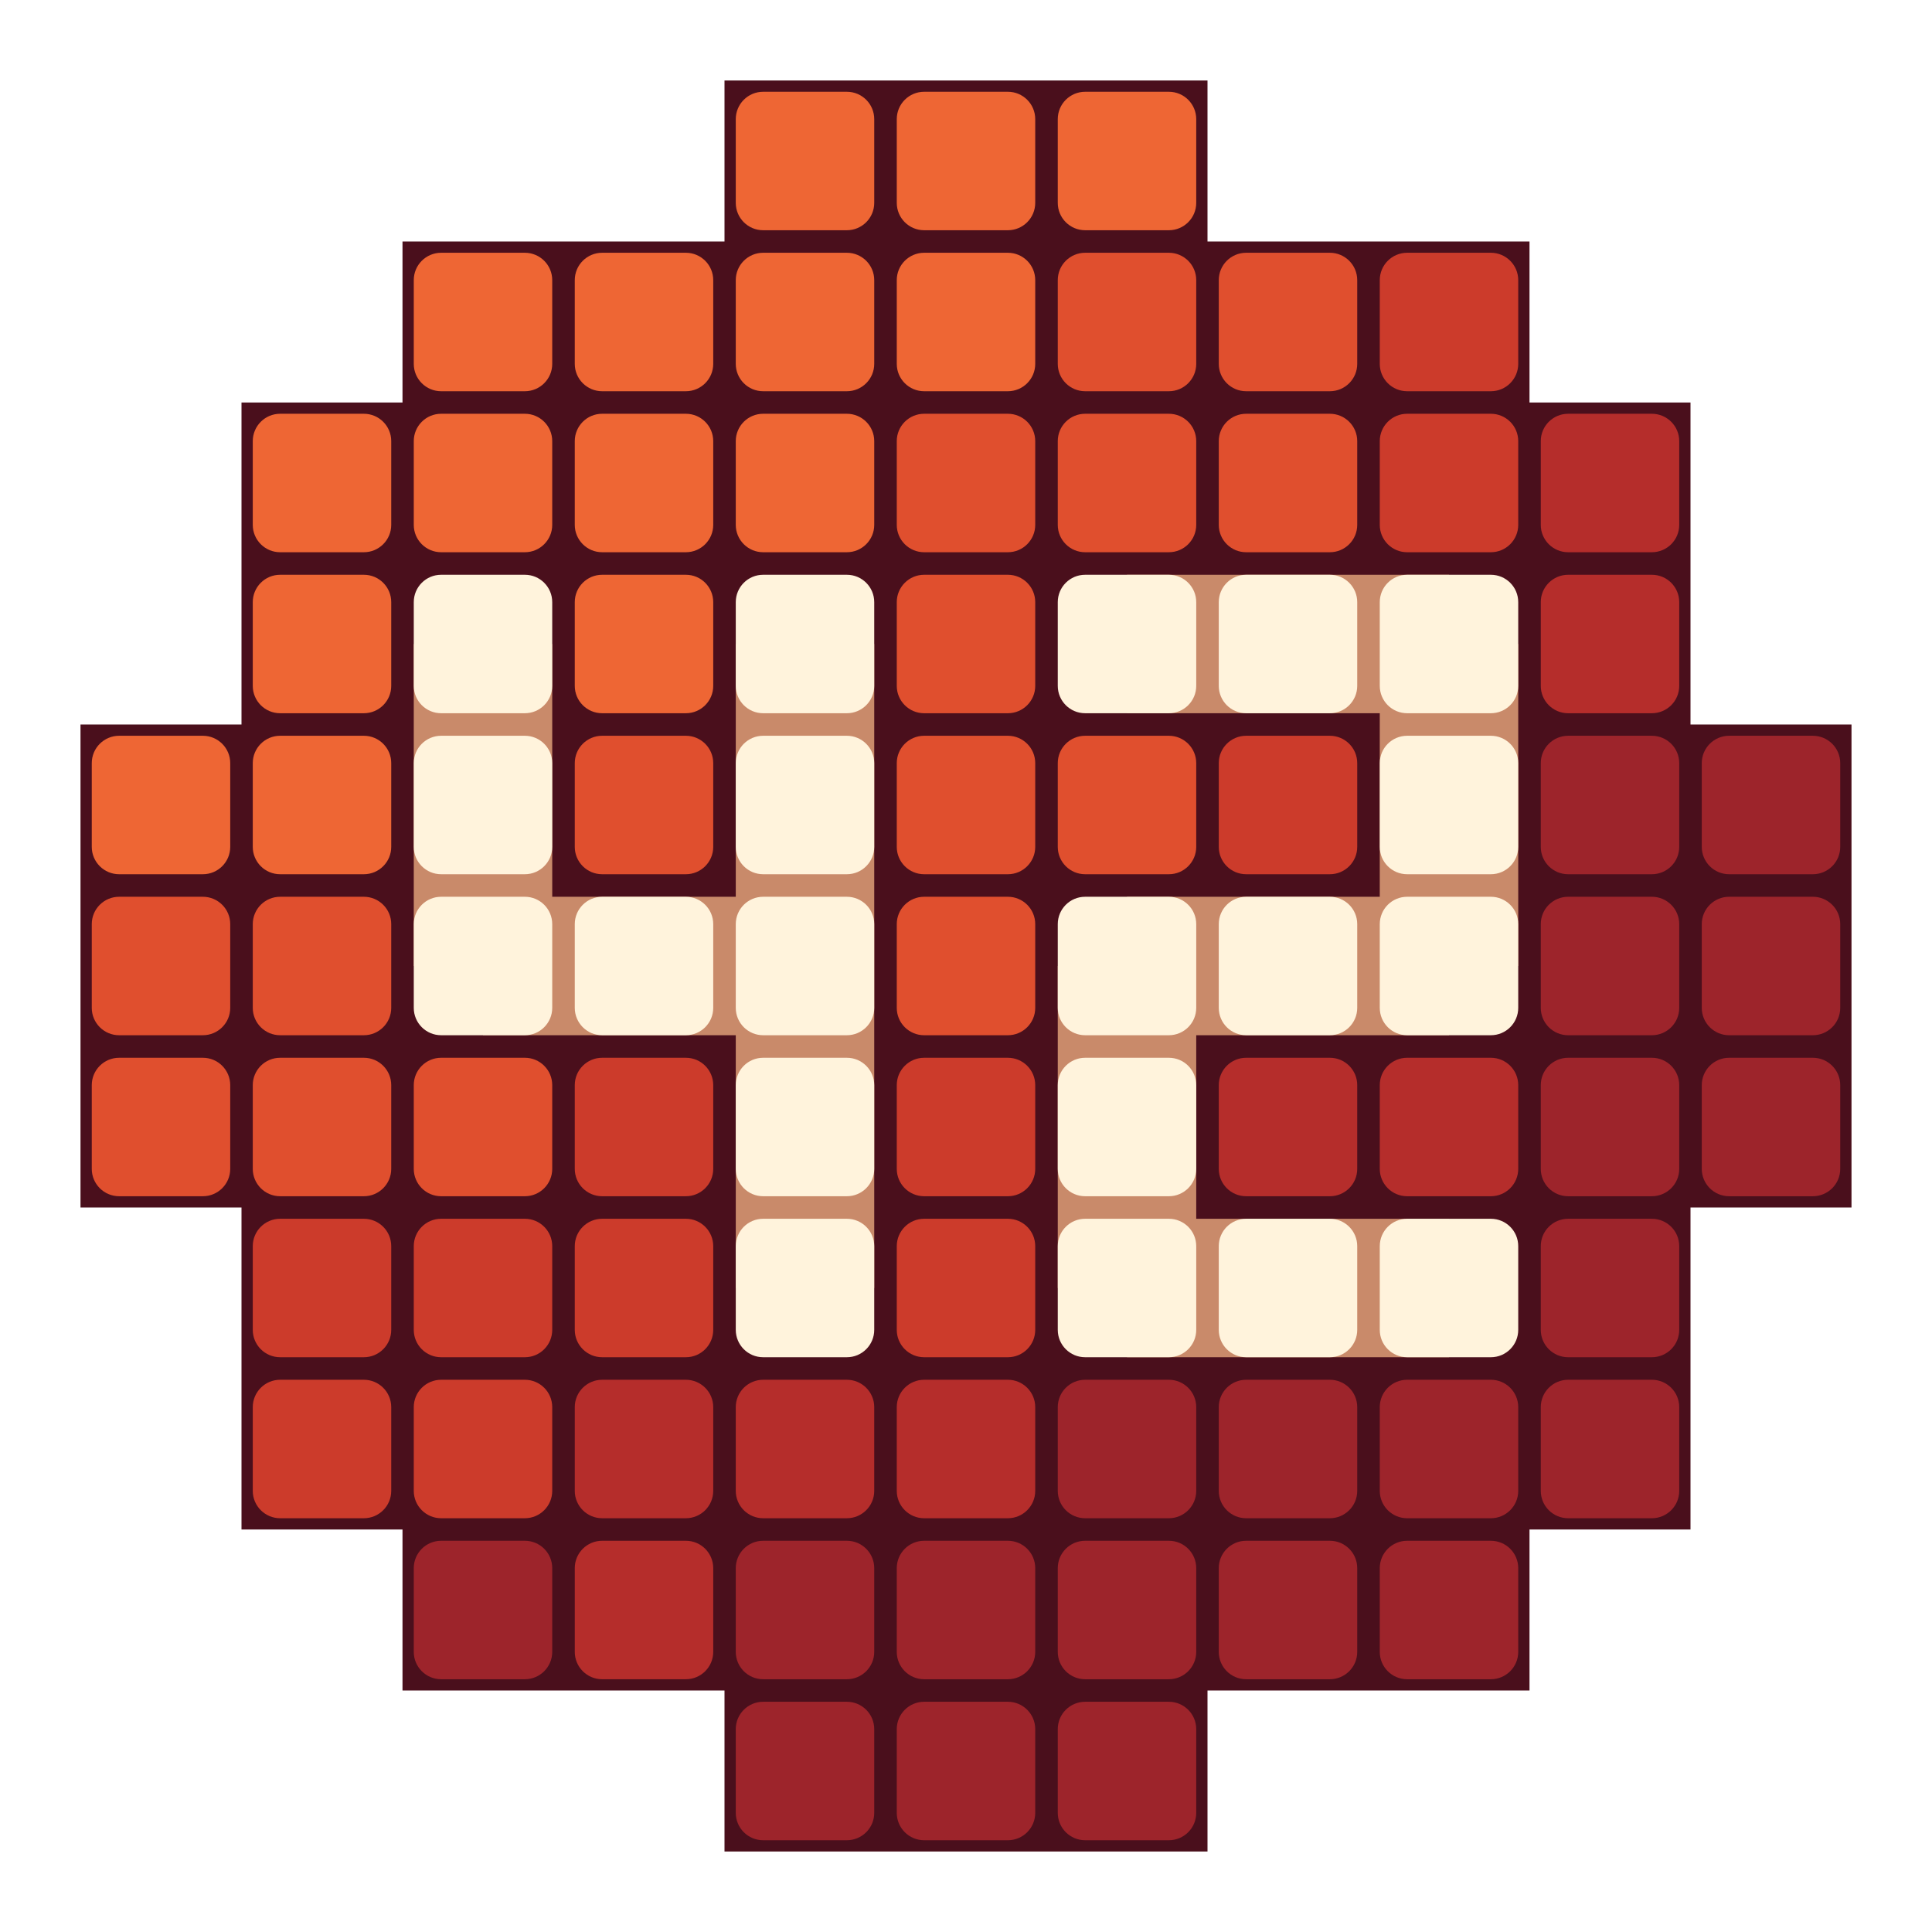
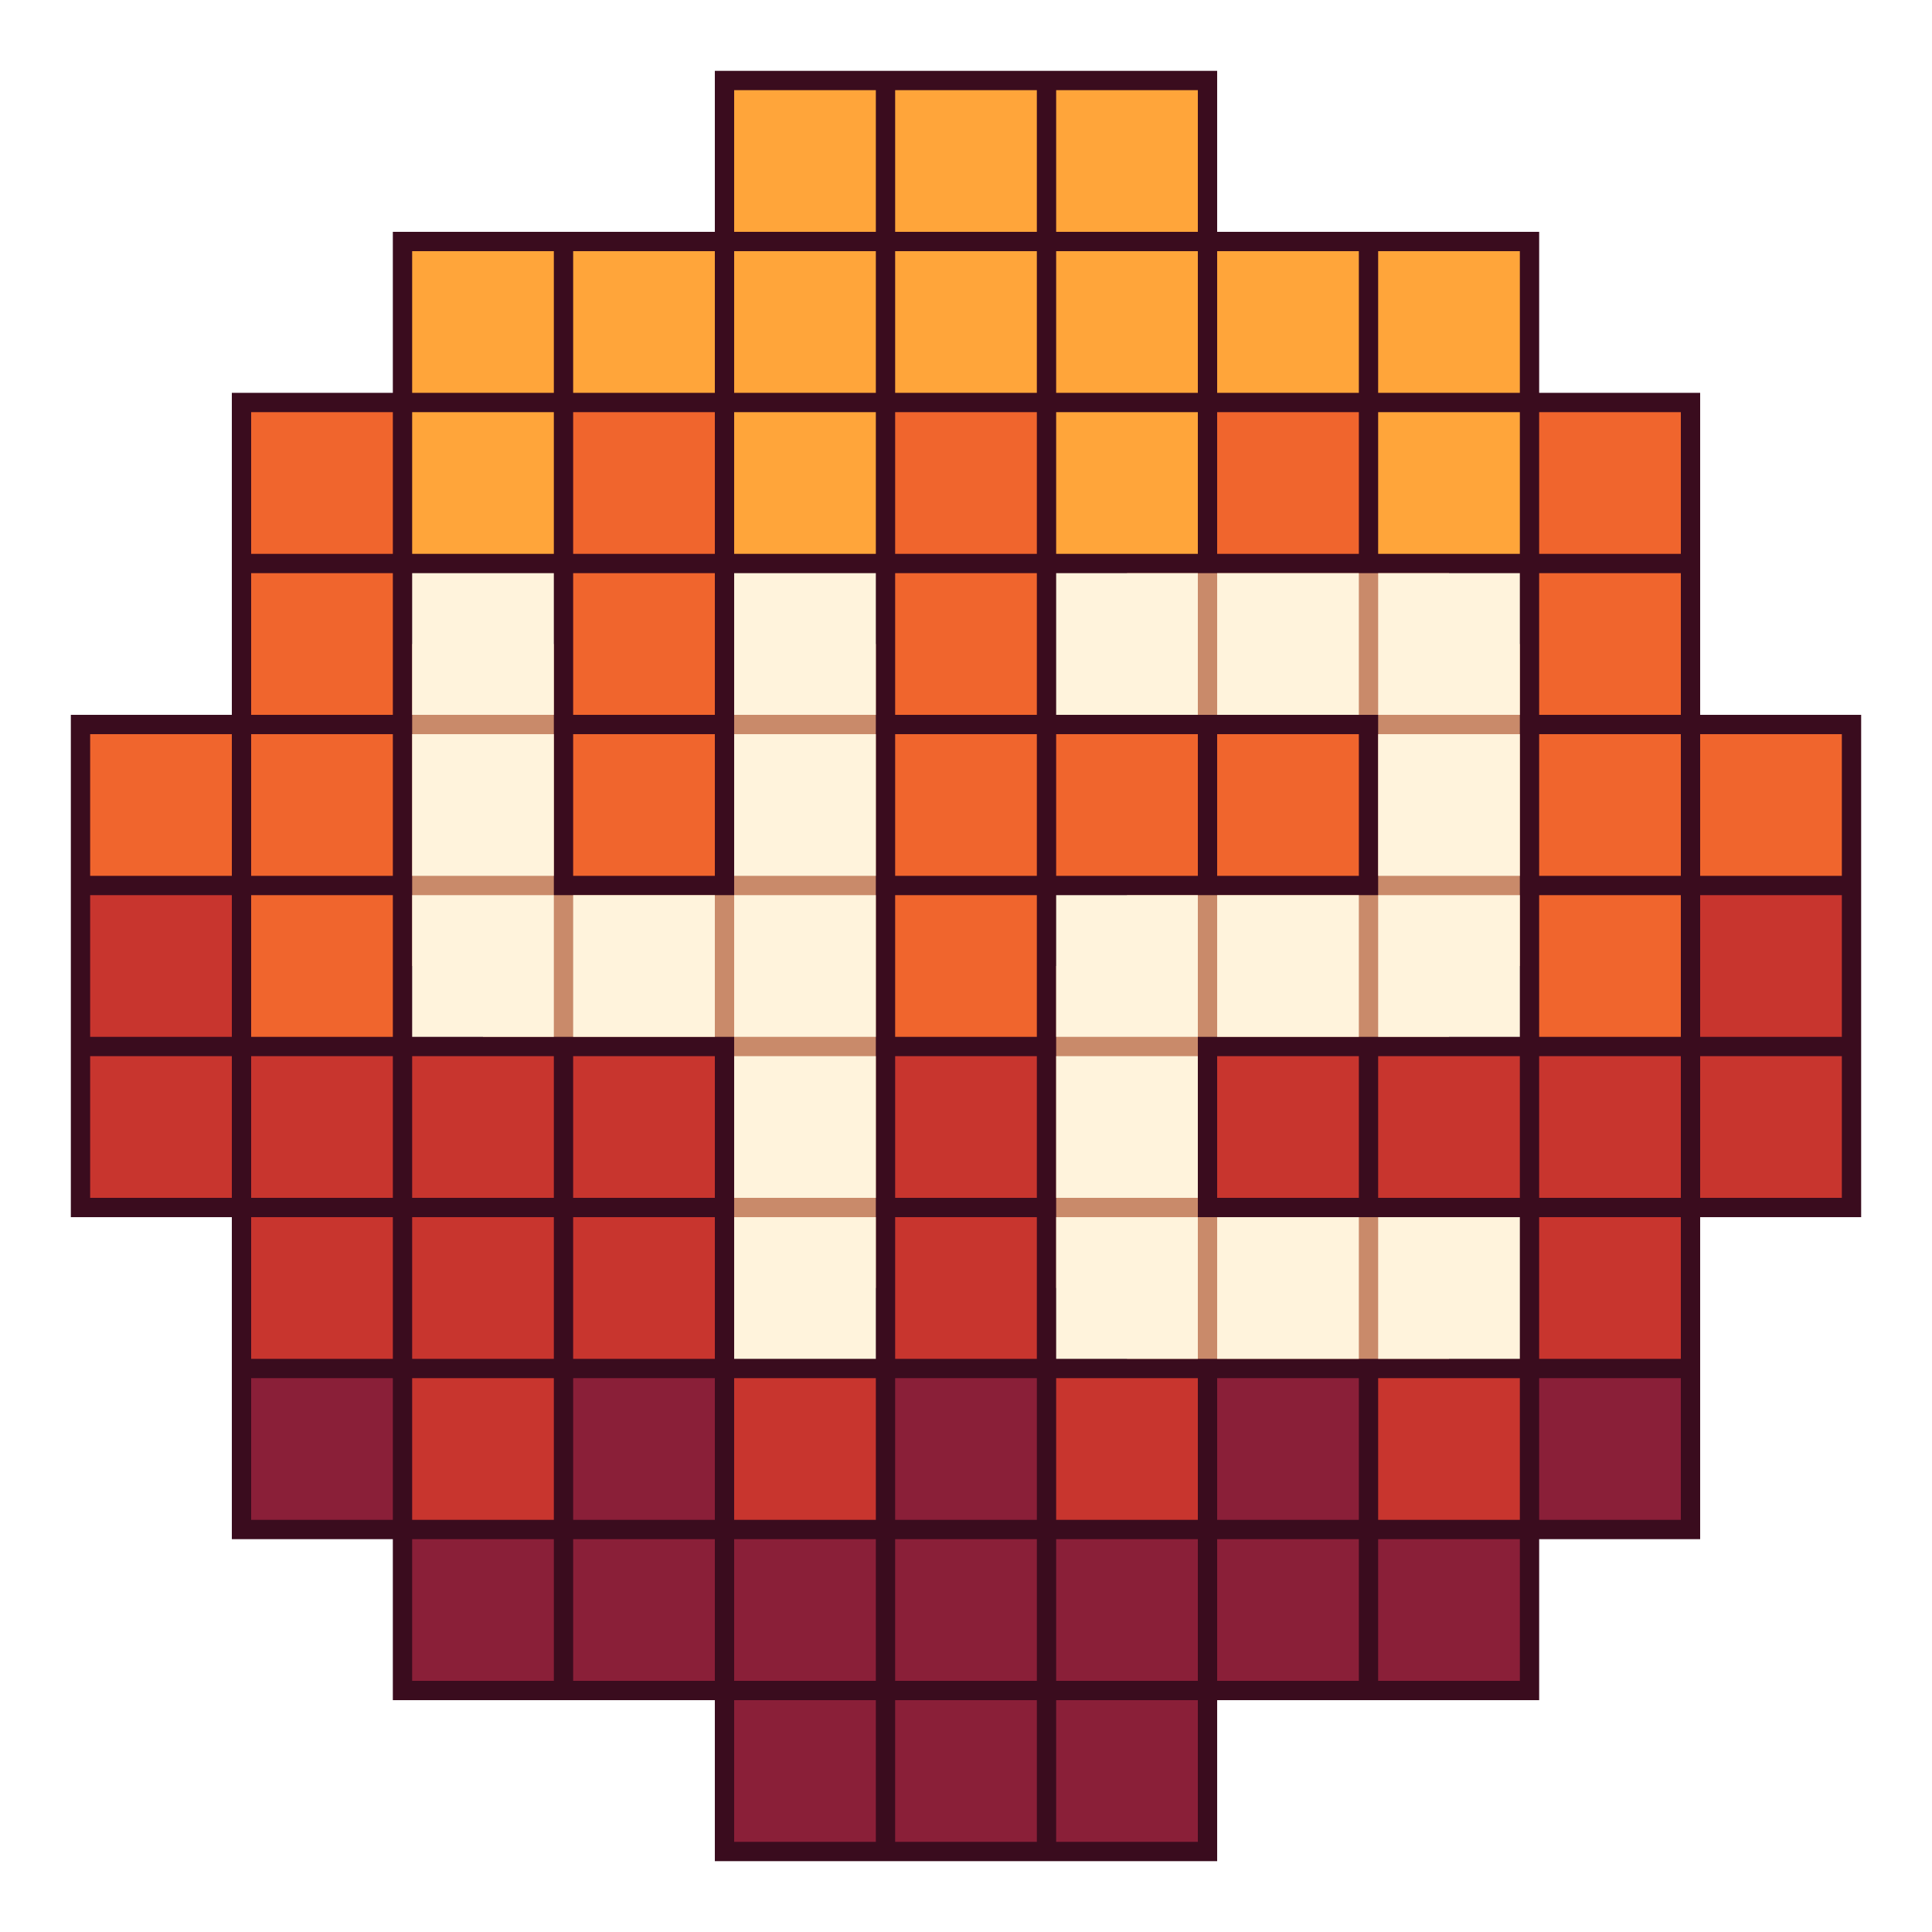
<svg xmlns="http://www.w3.org/2000/svg" xmlns:xlink="http://www.w3.org/1999/xlink" viewBox="0 0 12 12" width="240" height="240" role="img" aria-label="42mars">
  <defs>
-     <rect id="c" width="0.86" height="0.86" rx="0.17" />
+     <rect id="c" width="0.88" height="0.88" />
  </defs>
-   <g transform="translate(0.57 0.57)">
-     <path fill="#4a0f1c" d="M3.93 -0.07h3v1h-3zM1.93 0.93h7v1h-7zM0.93 1.93h9v1h-9zM0.93 2.93h9v1h-9zM-0.07 3.93h11v1h-11zM-0.07 4.93h11v1h-11zM-0.07 5.93h11v1h-11zM0.93 6.93h9v1h-9zM0.93 7.93h9v1h-9zM1.93 8.93h7v1h-7zM3.93 9.93h3v1h-3z" />
-     <g fill="#ee6634">
+   <g transform="translate(0.56 0.56)">
+     <path fill="#3a0c1e" d="M3.88 -0.12h3.12v1.12h-3.12zM1.88 0.88h7.12v1.12h-7.12zM0.88 1.88h9.12v1.12h-9.12zM0.88 2.88h9.12v1.12h-9.12zM-0.12 3.88h11.12v1.12h-11.12zM-0.12 4.88h11.12v1.12h-11.12zM-0.12 5.88h11.12v1.12h-11.12zM0.88 6.88h9.12v1.12h-9.12zM0.88 7.88h9.12v1.12h-9.12zM1.88 8.88h7.12v1.12h-7.12zM3.88 9.88h3.12v1.12h-3.12z" />
+     <g fill="#ffa53a">
      <use xlink:href="#c" x="4" y="0" />
      <use xlink:href="#c" x="5" y="0" />
      <use xlink:href="#c" x="6" y="0" />
      <use xlink:href="#c" x="2" y="1" />
      <use xlink:href="#c" x="3" y="1" />
      <use xlink:href="#c" x="4" y="1" />
      <use xlink:href="#c" x="5" y="1" />
+       <use xlink:href="#c" x="6" y="1" />
+       <use xlink:href="#c" x="7" y="1" />
+       <use xlink:href="#c" x="8" y="1" />
+       <use xlink:href="#c" x="2" y="2" />
+       <use xlink:href="#c" x="4" y="2" />
+       <use xlink:href="#c" x="6" y="2" />
+       <use xlink:href="#c" x="8" y="2" />
+     </g>
+     <g fill="#f0652d">
      <use xlink:href="#c" x="1" y="2" />
-       <use xlink:href="#c" x="2" y="2" />
      <use xlink:href="#c" x="3" y="2" />
-       <use xlink:href="#c" x="4" y="2" />
+       <use xlink:href="#c" x="5" y="2" />
+       <use xlink:href="#c" x="7" y="2" />
+       <use xlink:href="#c" x="9" y="2" />
      <use xlink:href="#c" x="1" y="3" />
      <use xlink:href="#c" x="3" y="3" />
+       <use xlink:href="#c" x="5" y="3" />
+       <use xlink:href="#c" x="9" y="3" />
      <use xlink:href="#c" x="0" y="4" />
      <use xlink:href="#c" x="1" y="4" />
-     </g>
-     <g fill="#e04f2e">
-       <use xlink:href="#c" x="6" y="1" />
-       <use xlink:href="#c" x="7" y="1" />
-       <use xlink:href="#c" x="5" y="2" />
-       <use xlink:href="#c" x="6" y="2" />
-       <use xlink:href="#c" x="7" y="2" />
-       <use xlink:href="#c" x="5" y="3" />
      <use xlink:href="#c" x="3" y="4" />
      <use xlink:href="#c" x="5" y="4" />
      <use xlink:href="#c" x="6" y="4" />
-       <use xlink:href="#c" x="0" y="5" />
+       <use xlink:href="#c" x="7" y="4" />
+       <use xlink:href="#c" x="9" y="4" />
+       <use xlink:href="#c" x="10" y="4" />
      <use xlink:href="#c" x="1" y="5" />
      <use xlink:href="#c" x="5" y="5" />
+       <use xlink:href="#c" x="9" y="5" />
+     </g>
+     <g fill="#c8352e">
+       <use xlink:href="#c" x="0" y="5" />
+       <use xlink:href="#c" x="10" y="5" />
      <use xlink:href="#c" x="0" y="6" />
      <use xlink:href="#c" x="1" y="6" />
      <use xlink:href="#c" x="2" y="6" />
-     </g>
-     <g fill="#cc3b2b">
-       <use xlink:href="#c" x="8" y="1" />
-       <use xlink:href="#c" x="8" y="2" />
-       <use xlink:href="#c" x="7" y="4" />
      <use xlink:href="#c" x="3" y="6" />
      <use xlink:href="#c" x="5" y="6" />
+       <use xlink:href="#c" x="7" y="6" />
+       <use xlink:href="#c" x="8" y="6" />
+       <use xlink:href="#c" x="9" y="6" />
+       <use xlink:href="#c" x="10" y="6" />
      <use xlink:href="#c" x="1" y="7" />
      <use xlink:href="#c" x="2" y="7" />
      <use xlink:href="#c" x="3" y="7" />
      <use xlink:href="#c" x="5" y="7" />
+       <use xlink:href="#c" x="9" y="7" />
+       <use xlink:href="#c" x="2" y="8" />
+       <use xlink:href="#c" x="4" y="8" />
+       <use xlink:href="#c" x="6" y="8" />
+       <use xlink:href="#c" x="8" y="8" />
+     </g>
+     <g fill="#8a1f38">
      <use xlink:href="#c" x="1" y="8" />
-       <use xlink:href="#c" x="2" y="8" />
-     </g>
-     <g fill="#b52d2b">
-       <use xlink:href="#c" x="9" y="2" />
-       <use xlink:href="#c" x="9" y="3" />
-       <use xlink:href="#c" x="7" y="6" />
-       <use xlink:href="#c" x="8" y="6" />
      <use xlink:href="#c" x="3" y="8" />
-       <use xlink:href="#c" x="4" y="8" />
      <use xlink:href="#c" x="5" y="8" />
-       <use xlink:href="#c" x="3" y="9" />
-     </g>
-     <g fill="#9d242b">
-       <use xlink:href="#c" x="9" y="4" />
-       <use xlink:href="#c" x="10" y="4" />
-       <use xlink:href="#c" x="9" y="5" />
-       <use xlink:href="#c" x="10" y="5" />
-       <use xlink:href="#c" x="9" y="6" />
-       <use xlink:href="#c" x="10" y="6" />
-       <use xlink:href="#c" x="9" y="7" />
-       <use xlink:href="#c" x="6" y="8" />
      <use xlink:href="#c" x="7" y="8" />
-       <use xlink:href="#c" x="8" y="8" />
      <use xlink:href="#c" x="9" y="8" />
      <use xlink:href="#c" x="2" y="9" />
+       <use xlink:href="#c" x="3" y="9" />
      <use xlink:href="#c" x="4" y="9" />
      <use xlink:href="#c" x="5" y="9" />
      <use xlink:href="#c" x="6" y="9" />
      <use xlink:href="#c" x="7" y="9" />
      <use xlink:href="#c" x="8" y="9" />
      <use xlink:href="#c" x="4" y="10" />
      <use xlink:href="#c" x="5" y="10" />
      <use xlink:href="#c" x="6" y="10" />
    </g>
-     <path transform="translate(0.43 0.43)" fill="none" stroke="#c98a6a" stroke-width="0.86" d="M2 3v2M2 5h2M4 3v4M6 3h2M8 3v2M8 5h-2M6 5v2M6 7h2" />
+     <path transform="translate(0.44 0.44)" fill="none" stroke="#c98a6a" stroke-width="0.88" d="M2 3v2M2 5h2M4 3v4M6 3h2M8 3v2M8 5h-2M6 5v2M6 7h2" />
    <g fill="#fff3dc">
      <use xlink:href="#c" x="2" y="3" />
      <use xlink:href="#c" x="4" y="3" />
      <use xlink:href="#c" x="6" y="3" />
      <use xlink:href="#c" x="7" y="3" />
      <use xlink:href="#c" x="8" y="3" />
      <use xlink:href="#c" x="2" y="4" />
      <use xlink:href="#c" x="4" y="4" />
      <use xlink:href="#c" x="8" y="4" />
      <use xlink:href="#c" x="2" y="5" />
      <use xlink:href="#c" x="3" y="5" />
      <use xlink:href="#c" x="4" y="5" />
      <use xlink:href="#c" x="6" y="5" />
      <use xlink:href="#c" x="7" y="5" />
      <use xlink:href="#c" x="8" y="5" />
      <use xlink:href="#c" x="4" y="6" />
      <use xlink:href="#c" x="6" y="6" />
      <use xlink:href="#c" x="4" y="7" />
      <use xlink:href="#c" x="6" y="7" />
      <use xlink:href="#c" x="7" y="7" />
      <use xlink:href="#c" x="8" y="7" />
    </g>
  </g>
</svg>
